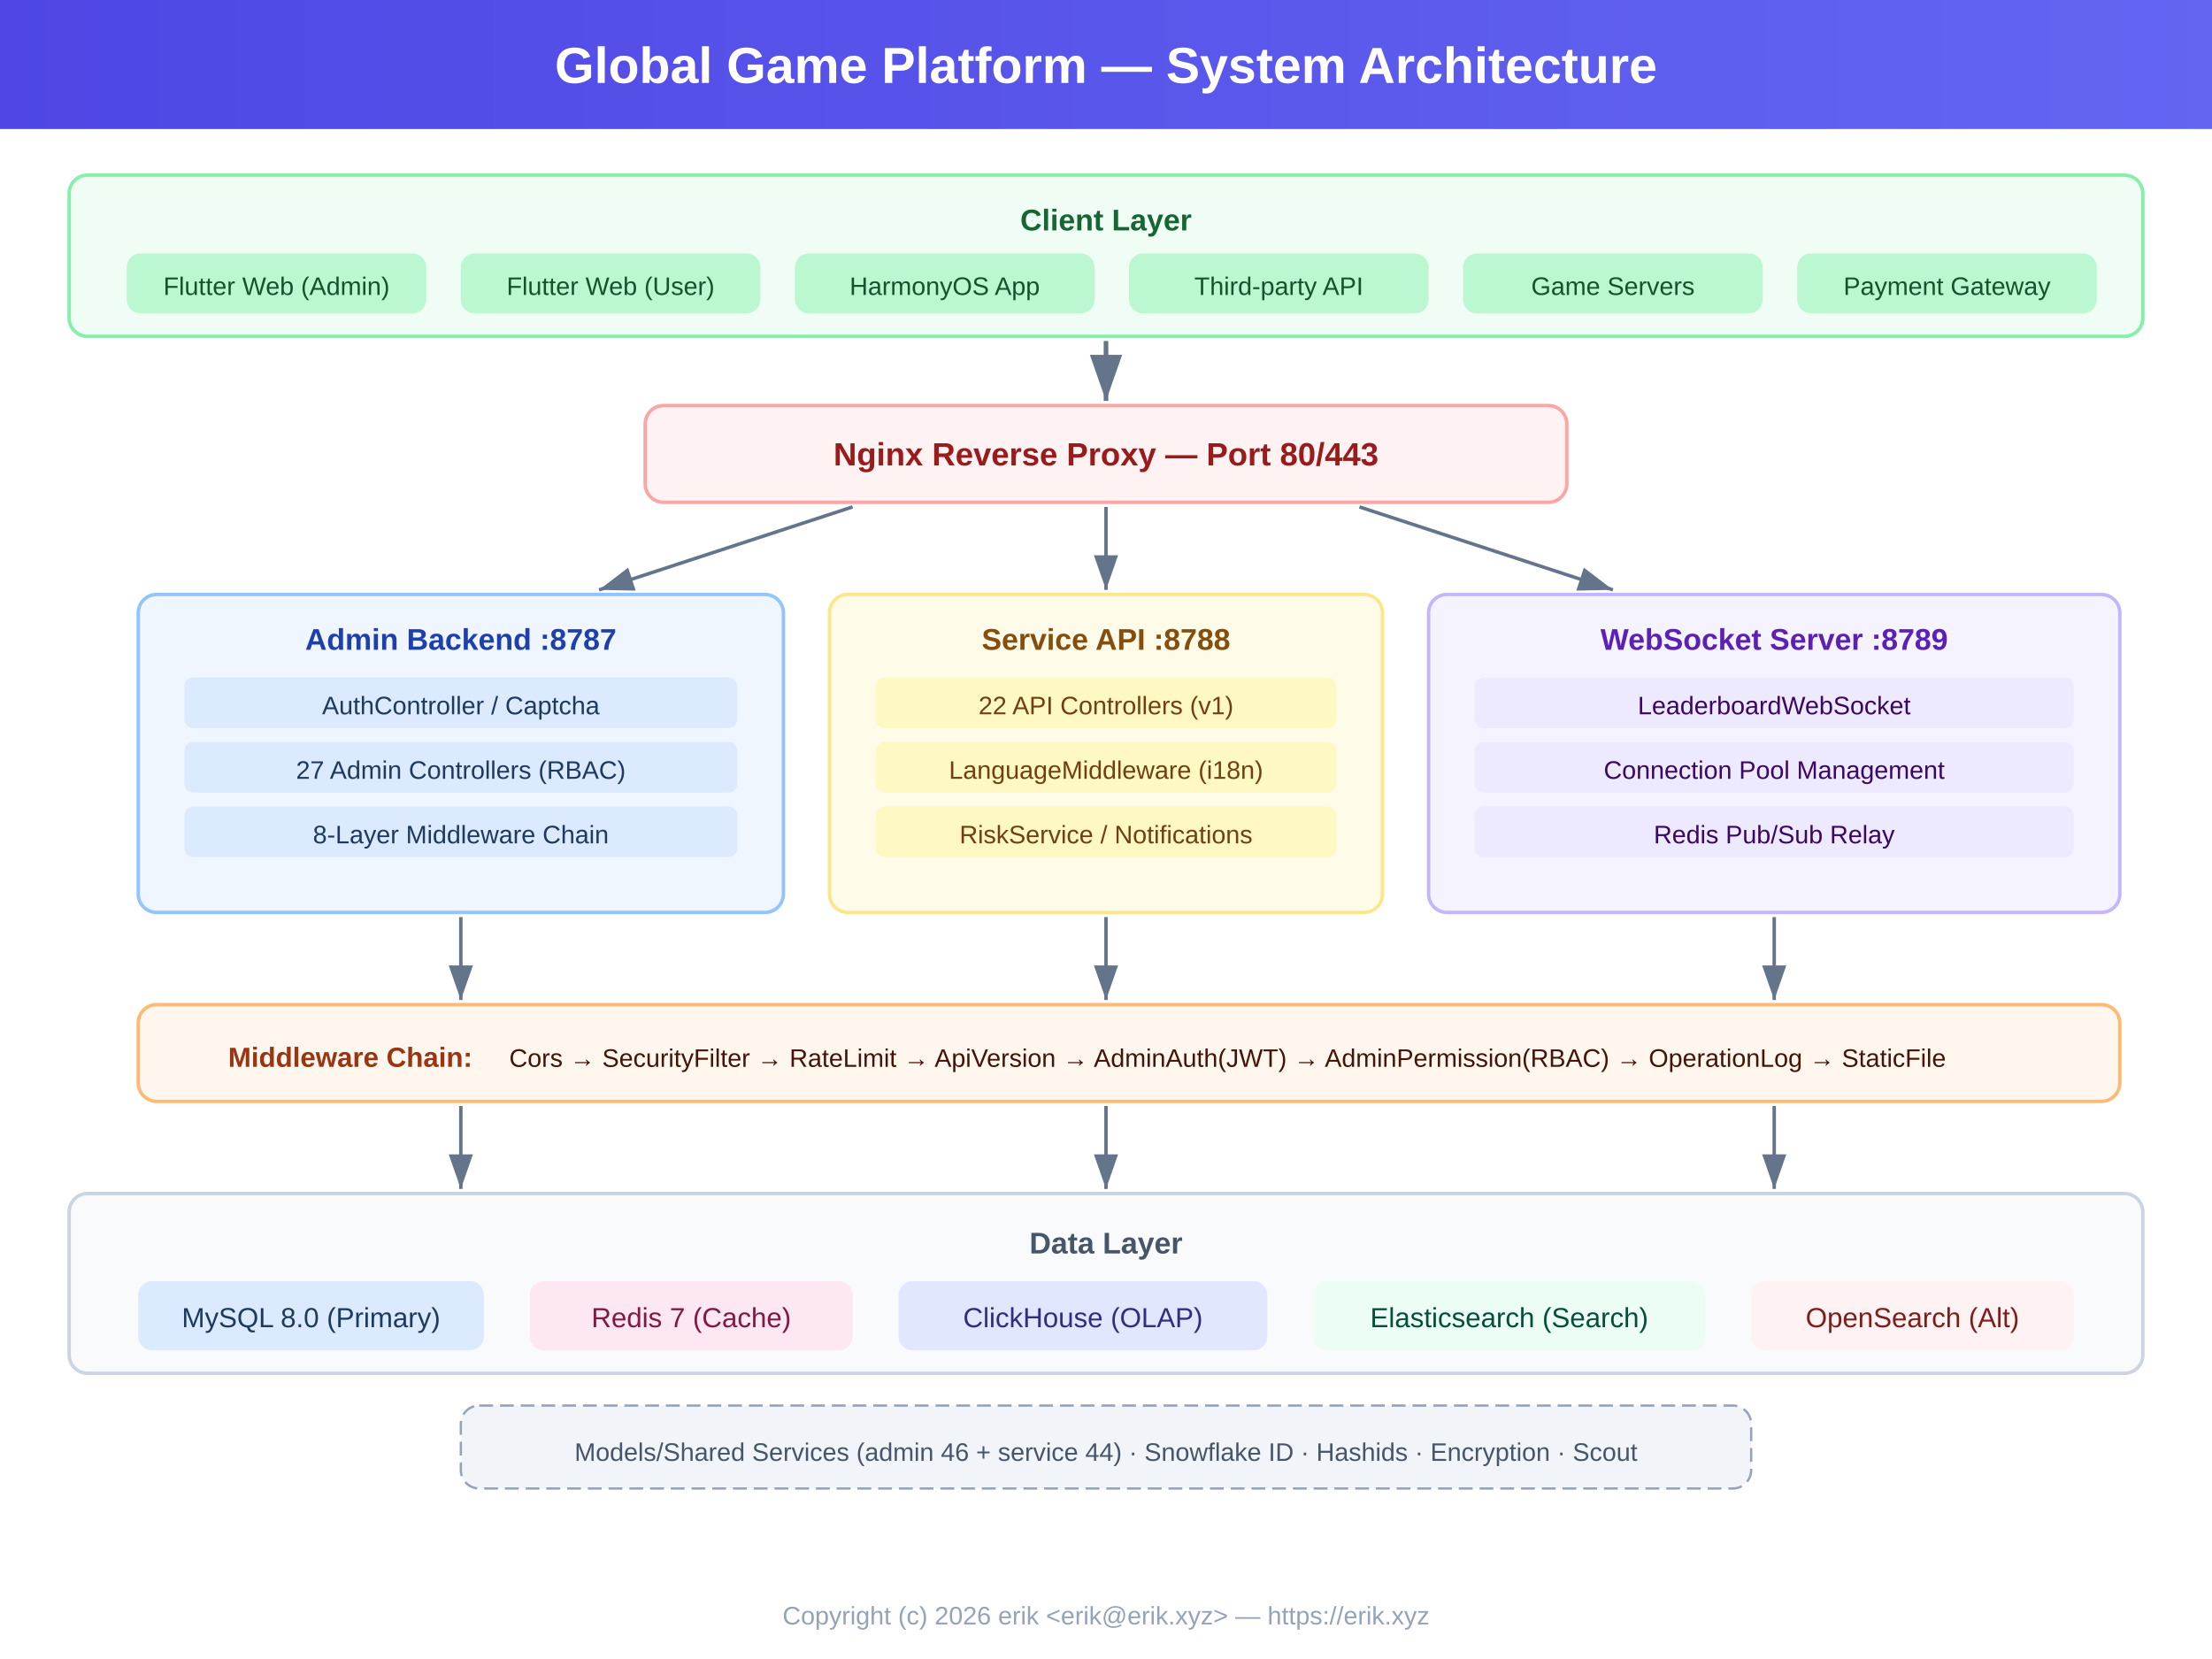
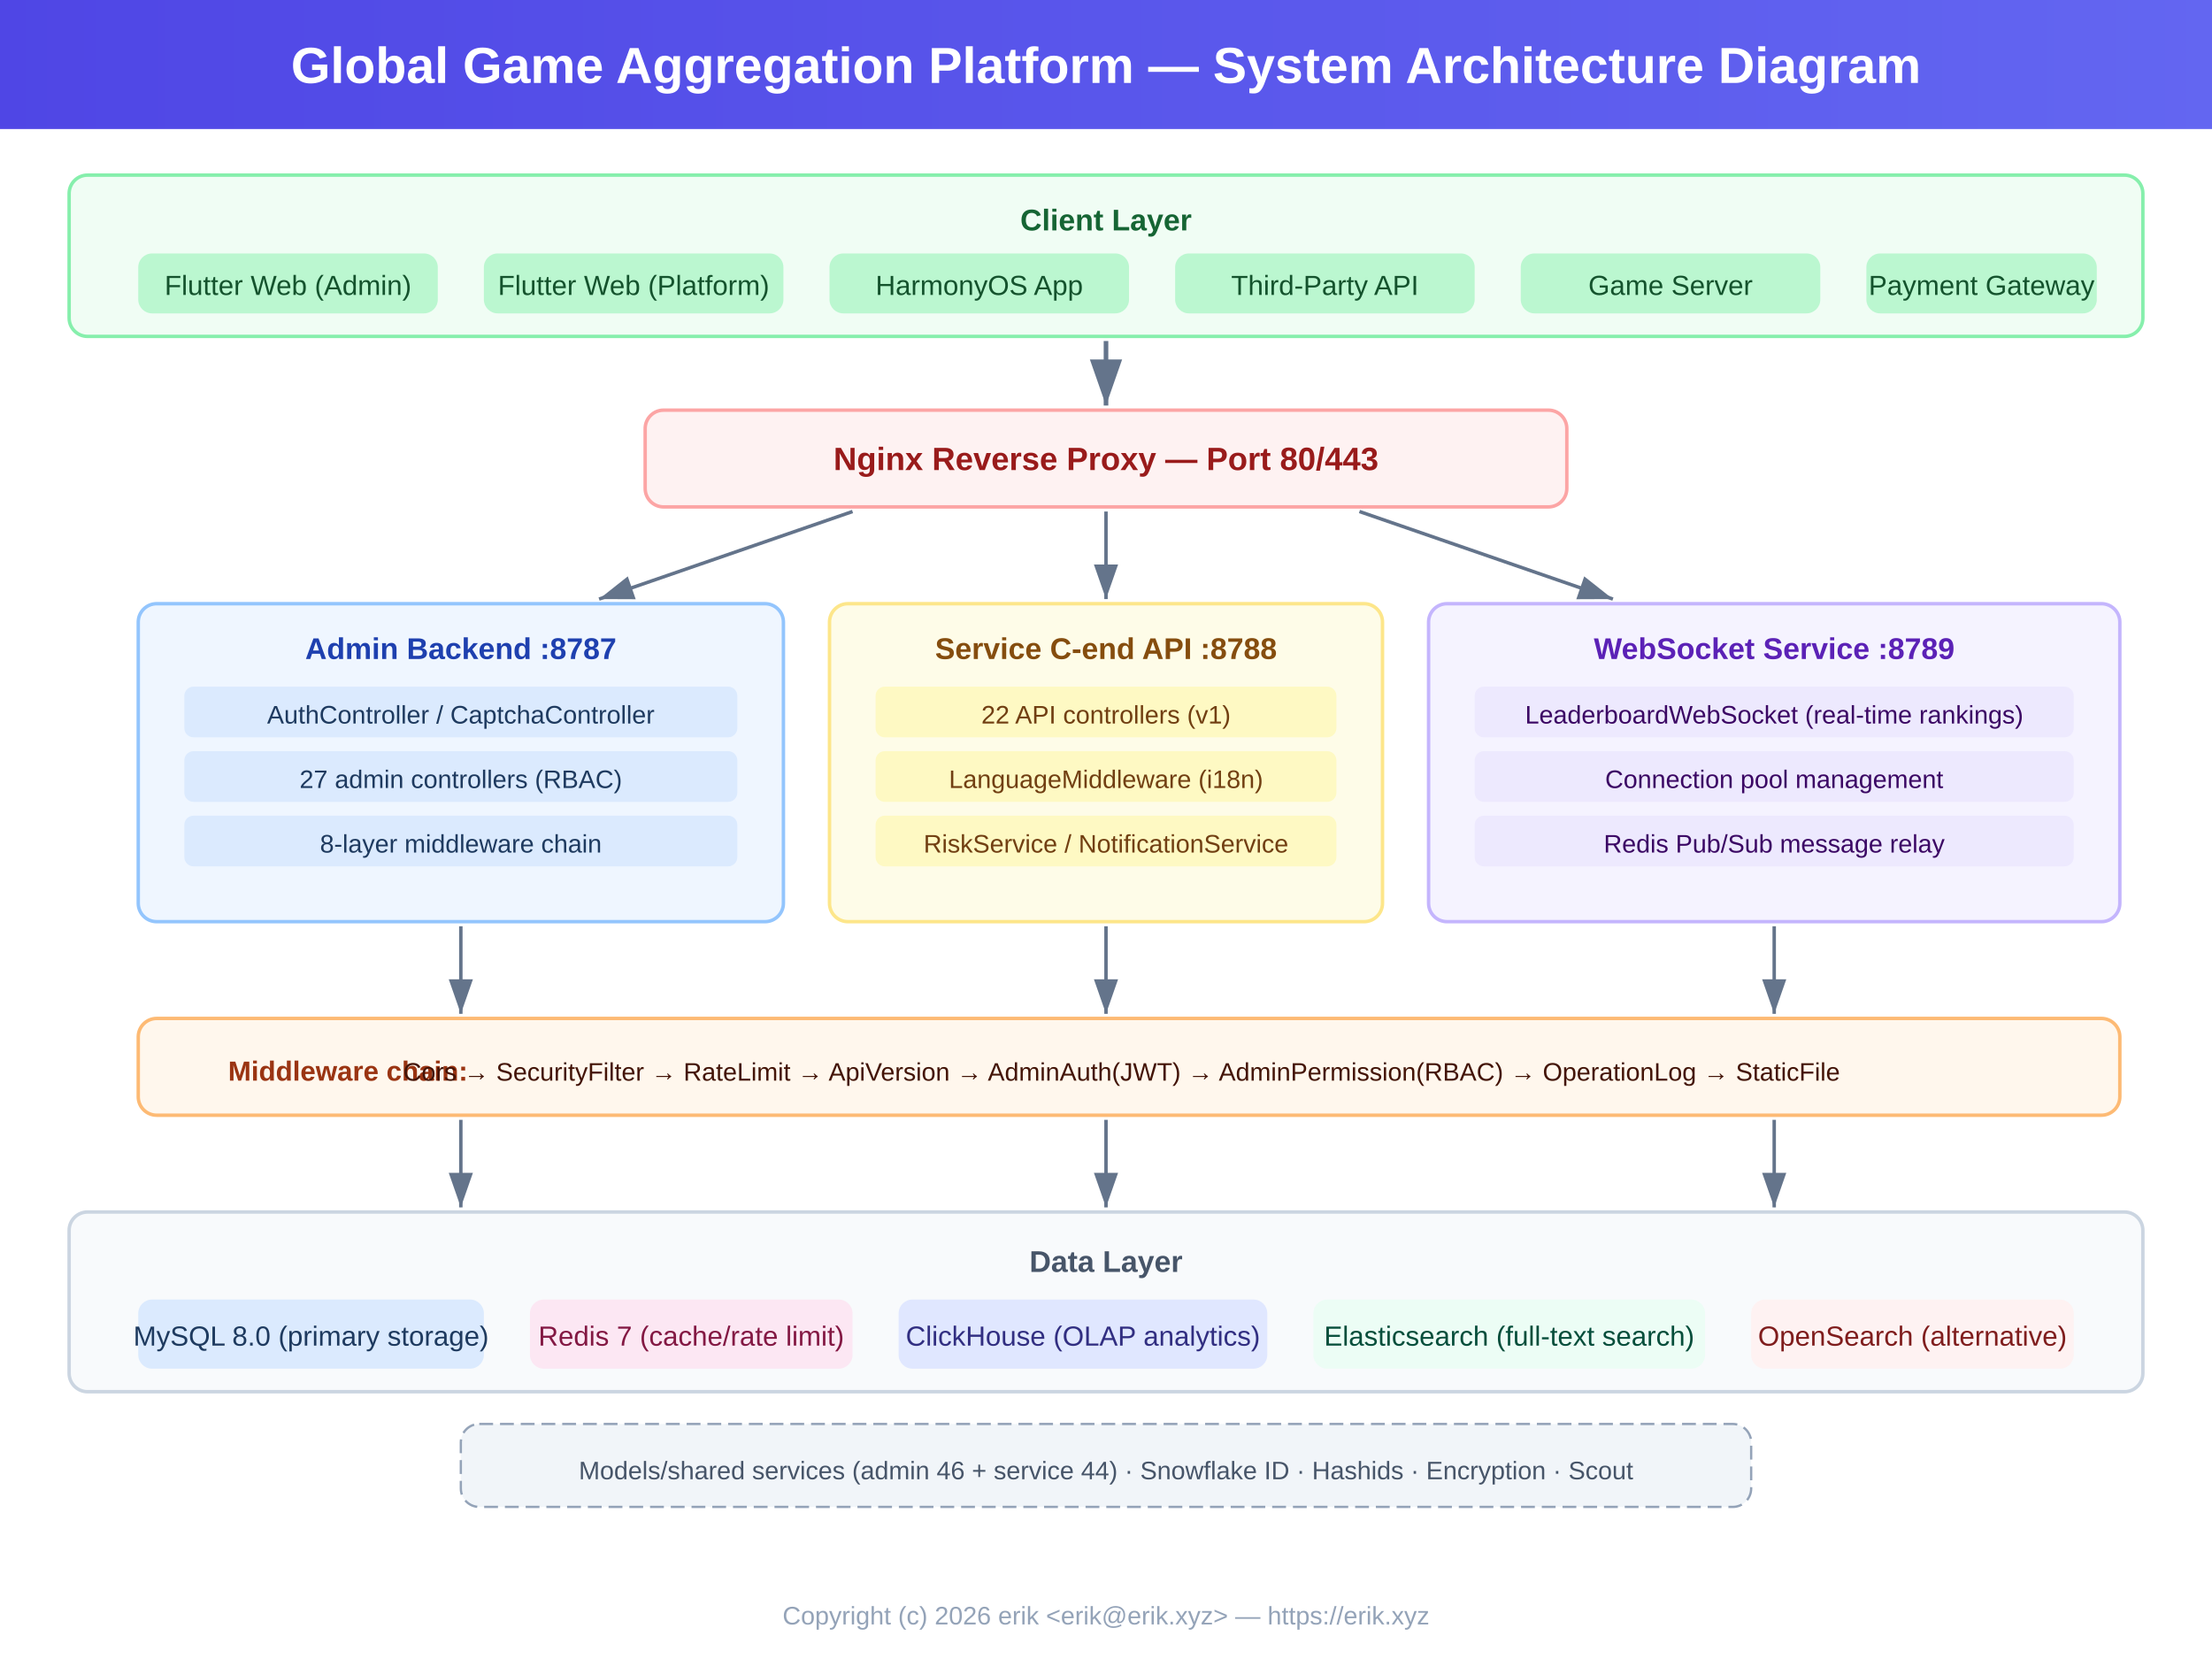
- <svg xmlns="http://www.w3.org/2000/svg" viewBox="0 0 960 720" font-family="Arial, sans-serif">
+ <svg xmlns="http://www.w3.org/2000/svg" viewBox="0 0 960 720" font-family="Arial, 'Noto Sans SC', 'Noto Sans', sans-serif">
  <defs>
    <marker id="arrow" markerWidth="10" markerHeight="7" refX="10" refY="3.5" orient="auto">
      <polygon points="0 0, 10 3.5, 0 7" fill="#64748b" />
    </marker>
    <linearGradient id="hdr" x1="0" y1="0" x2="1" y2="0">
      <stop offset="0%" stop-color="#4f46e5" />
      <stop offset="100%" stop-color="#6366f1" />
    </linearGradient>
  </defs>
  <rect width="960" height="720" fill="#ffffff" />
  <rect x="0" y="0" width="960" height="56" fill="url(#hdr)" />
-   <text x="480" y="36" text-anchor="middle" fill="#fff" font-size="22" font-weight="bold">Global Game Platform — System Architecture</text>
+   <text x="480" y="36" text-anchor="middle" fill="#fff" font-size="22" font-weight="bold">Global Game Aggregation Platform — System Architecture Diagram</text>
  <rect x="30" y="76" width="900" height="70" rx="8" fill="#f0fdf4" stroke="#86efac" stroke-width="1.5" />
  <text x="480" y="100" text-anchor="middle" fill="#166534" font-size="13" font-weight="bold">Client Layer</text>
-   <rect x="55" y="110" width="130" height="26" rx="6" fill="#bbf7d0" />
-   <text x="120" y="128" text-anchor="middle" fill="#14532d" font-size="11">Flutter Web (Admin)</text>
-   <rect x="200" y="110" width="130" height="26" rx="6" fill="#bbf7d0" />
-   <text x="265" y="128" text-anchor="middle" fill="#14532d" font-size="11">Flutter Web (User)</text>
-   <rect x="345" y="110" width="130" height="26" rx="6" fill="#bbf7d0" />
-   <text x="410" y="128" text-anchor="middle" fill="#14532d" font-size="11">HarmonyOS App</text>
-   <rect x="490" y="110" width="130" height="26" rx="6" fill="#bbf7d0" />
-   <text x="555" y="128" text-anchor="middle" fill="#14532d" font-size="11">Third-party API</text>
-   <rect x="635" y="110" width="130" height="26" rx="6" fill="#bbf7d0" />
-   <text x="700" y="128" text-anchor="middle" fill="#14532d" font-size="11">Game Servers</text>
-   <rect x="780" y="110" width="130" height="26" rx="6" fill="#bbf7d0" />
-   <text x="845" y="128" text-anchor="middle" fill="#14532d" font-size="11">Payment Gateway</text>
-   <line x1="480" y1="148" x2="480" y2="174" stroke="#64748b" stroke-width="2" marker-end="url(#arrow)" />
-   <rect x="280" y="176" width="400" height="42" rx="8" fill="#fef2f2" stroke="#fca5a5" stroke-width="1.5" />
-   <text x="480" y="202" text-anchor="middle" fill="#991b1b" font-size="14" font-weight="bold">Nginx Reverse Proxy — Port 80/443</text>
-   <line x1="370" y1="220" x2="260" y2="256" stroke="#64748b" stroke-width="1.5" marker-end="url(#arrow)" />
-   <line x1="480" y1="220" x2="480" y2="256" stroke="#64748b" stroke-width="1.5" marker-end="url(#arrow)" />
-   <line x1="590" y1="220" x2="700" y2="256" stroke="#64748b" stroke-width="1.5" marker-end="url(#arrow)" />
-   <rect x="60" y="258" width="280" height="138" rx="8" fill="#eff6ff" stroke="#93c5fd" stroke-width="1.5" />
-   <text x="200" y="282" text-anchor="middle" fill="#1e40af" font-size="13" font-weight="bold">Admin Backend :8787</text>
-   <rect x="80" y="294" width="240" height="22" rx="4" fill="#dbeafe" />
-   <text x="200" y="310" text-anchor="middle" fill="#1e3a5f" font-size="11">AuthController / Captcha</text>
-   <rect x="80" y="322" width="240" height="22" rx="4" fill="#dbeafe" />
-   <text x="200" y="338" text-anchor="middle" fill="#1e3a5f" font-size="11">27 Admin Controllers (RBAC)</text>
-   <rect x="80" y="350" width="240" height="22" rx="4" fill="#dbeafe" />
-   <text x="200" y="366" text-anchor="middle" fill="#1e3a5f" font-size="11">8-Layer Middleware Chain</text>
-   <rect x="360" y="258" width="240" height="138" rx="8" fill="#fefce8" stroke="#fde68a" stroke-width="1.5" />
-   <text x="480" y="282" text-anchor="middle" fill="#854d0e" font-size="13" font-weight="bold">Service API :8788</text>
-   <rect x="380" y="294" width="200" height="22" rx="4" fill="#fef9c3" />
-   <text x="480" y="310" text-anchor="middle" fill="#713f12" font-size="11">22 API Controllers (v1)</text>
-   <rect x="380" y="322" width="200" height="22" rx="4" fill="#fef9c3" />
-   <text x="480" y="338" text-anchor="middle" fill="#713f12" font-size="11">LanguageMiddleware (i18n)</text>
-   <rect x="380" y="350" width="200" height="22" rx="4" fill="#fef9c3" />
-   <text x="480" y="366" text-anchor="middle" fill="#713f12" font-size="11">RiskService / Notifications</text>
-   <rect x="620" y="258" width="300" height="138" rx="8" fill="#f5f3ff" stroke="#c4b5fd" stroke-width="1.5" />
-   <text x="770" y="282" text-anchor="middle" fill="#5b21b6" font-size="13" font-weight="bold">WebSocket Server :8789</text>
-   <rect x="640" y="294" width="260" height="22" rx="4" fill="#ede9fe" />
-   <text x="770" y="310" text-anchor="middle" fill="#3b0764" font-size="11">LeaderboardWebSocket</text>
-   <rect x="640" y="322" width="260" height="22" rx="4" fill="#ede9fe" />
-   <text x="770" y="338" text-anchor="middle" fill="#3b0764" font-size="11">Connection Pool Management</text>
-   <rect x="640" y="350" width="260" height="22" rx="4" fill="#ede9fe" />
-   <text x="770" y="366" text-anchor="middle" fill="#3b0764" font-size="11">Redis Pub/Sub Relay</text>
-   <line x1="200" y1="398" x2="200" y2="434" stroke="#64748b" stroke-width="1.5" marker-end="url(#arrow)" />
-   <line x1="480" y1="398" x2="480" y2="434" stroke="#64748b" stroke-width="1.5" marker-end="url(#arrow)" />
-   <line x1="770" y1="398" x2="770" y2="434" stroke="#64748b" stroke-width="1.5" marker-end="url(#arrow)" />
-   <rect x="60" y="436" width="860" height="42" rx="8" fill="#fff7ed" stroke="#fdba74" stroke-width="1.5" />
-   <text x="99" y="463" fill="#9a3412" font-size="12" font-weight="bold">Middleware Chain:</text>
-   <text x="221" y="463" fill="#431407" font-size="11">Cors → SecurityFilter → RateLimit → ApiVersion → AdminAuth(JWT) → AdminPermission(RBAC) → OperationLog → StaticFile</text>
-   <line x1="200" y1="480" x2="200" y2="516" stroke="#64748b" stroke-width="1.5" marker-end="url(#arrow)" />
-   <line x1="480" y1="480" x2="480" y2="516" stroke="#64748b" stroke-width="1.5" marker-end="url(#arrow)" />
-   <line x1="770" y1="480" x2="770" y2="516" stroke="#64748b" stroke-width="1.5" marker-end="url(#arrow)" />
-   <rect x="30" y="518" width="900" height="78" rx="8" fill="#f8fafc" stroke="#cbd5e1" stroke-width="1.5" />
-   <text x="480" y="544" text-anchor="middle" fill="#475569" font-size="13" font-weight="bold">Data Layer</text>
-   <rect x="60" y="556" width="150" height="30" rx="6" fill="#dbeafe" />
-   <text x="135" y="576" text-anchor="middle" fill="#1e3a5f" font-size="12">MySQL 8.0 (Primary)</text>
-   <rect x="230" y="556" width="140" height="30" rx="6" fill="#fce7f3" />
-   <text x="300" y="576" text-anchor="middle" fill="#831843" font-size="12">Redis 7 (Cache)</text>
-   <rect x="390" y="556" width="160" height="30" rx="6" fill="#e0e7ff" />
-   <text x="470" y="576" text-anchor="middle" fill="#312e81" font-size="12">ClickHouse (OLAP)</text>
-   <rect x="570" y="556" width="170" height="30" rx="6" fill="#ecfdf5" />
-   <text x="655" y="576" text-anchor="middle" fill="#064e3b" font-size="12">Elasticsearch (Search)</text>
-   <rect x="760" y="556" width="140" height="30" rx="6" fill="#fef2f2" />
-   <text x="830" y="576" text-anchor="middle" fill="#7f1d1d" font-size="12">OpenSearch (Alt)</text>
-   <rect x="200" y="610" width="560" height="36" rx="8" fill="#f1f5f9" stroke="#94a3b8" stroke-width="1" stroke-dasharray="6,3" />
-   <text x="480" y="634" text-anchor="middle" fill="#475569" font-size="11">Models/Shared Services (admin 46 + service 44) · Snowflake ID · Hashids · Encryption · Scout</text>
+   <rect x="60" y="110" width="130" height="26" rx="6" fill="#bbf7d0" />
+   <text x="125" y="128" text-anchor="middle" fill="#14532d" font-size="12">Flutter Web (Admin)</text>
+   <rect x="210" y="110" width="130" height="26" rx="6" fill="#bbf7d0" />
+   <text x="275" y="128" text-anchor="middle" fill="#14532d" font-size="12">Flutter Web (Platform)</text>
+   <rect x="360" y="110" width="130" height="26" rx="6" fill="#bbf7d0" />
+   <text x="425" y="128" text-anchor="middle" fill="#14532d" font-size="12">HarmonyOS App</text>
+   <rect x="510" y="110" width="130" height="26" rx="6" fill="#bbf7d0" />
+   <text x="575" y="128" text-anchor="middle" fill="#14532d" font-size="12">Third-Party API</text>
+   <rect x="660" y="110" width="130" height="26" rx="6" fill="#bbf7d0" />
+   <text x="725" y="128" text-anchor="middle" fill="#14532d" font-size="12">Game Server</text>
+   <rect x="810" y="110" width="100" height="26" rx="6" fill="#bbf7d0" />
+   <text x="860" y="128" text-anchor="middle" fill="#14532d" font-size="12">Payment Gateway</text>
+   <line x1="480" y1="148" x2="480" y2="176" stroke="#64748b" stroke-width="2" marker-end="url(#arrow)" />
+   <rect x="280" y="178" width="400" height="42" rx="8" fill="#fef2f2" stroke="#fca5a5" stroke-width="1.5" />
+   <text x="480" y="204" text-anchor="middle" fill="#991b1b" font-size="14" font-weight="bold">Nginx Reverse Proxy — Port 80/443</text>
+   <line x1="370" y1="222" x2="260" y2="260" stroke="#64748b" stroke-width="1.5" marker-end="url(#arrow)" />
+   <line x1="480" y1="222" x2="480" y2="260" stroke="#64748b" stroke-width="1.5" marker-end="url(#arrow)" />
+   <line x1="590" y1="222" x2="700" y2="260" stroke="#64748b" stroke-width="1.5" marker-end="url(#arrow)" />
+   <rect x="60" y="262" width="280" height="138" rx="8" fill="#eff6ff" stroke="#93c5fd" stroke-width="1.5" />
+   <text x="200" y="286" text-anchor="middle" fill="#1e40af" font-size="13" font-weight="bold">Admin Backend :8787</text>
+   <rect x="80" y="298" width="240" height="22" rx="4" fill="#dbeafe" />
+   <text x="200" y="314" text-anchor="middle" fill="#1e3a5f" font-size="11">AuthController / CaptchaController</text>
+   <rect x="80" y="326" width="240" height="22" rx="4" fill="#dbeafe" />
+   <text x="200" y="342" text-anchor="middle" fill="#1e3a5f" font-size="11">27 admin controllers (RBAC)</text>
+   <rect x="80" y="354" width="240" height="22" rx="4" fill="#dbeafe" />
+   <text x="200" y="370" text-anchor="middle" fill="#1e3a5f" font-size="11">8-layer middleware chain</text>
+   <rect x="360" y="262" width="240" height="138" rx="8" fill="#fefce8" stroke="#fde68a" stroke-width="1.5" />
+   <text x="480" y="286" text-anchor="middle" fill="#854d0e" font-size="13" font-weight="bold">Service C-end API :8788</text>
+   <rect x="380" y="298" width="200" height="22" rx="4" fill="#fef9c3" />
+   <text x="480" y="314" text-anchor="middle" fill="#713f12" font-size="11">22 API controllers (v1)</text>
+   <rect x="380" y="326" width="200" height="22" rx="4" fill="#fef9c3" />
+   <text x="480" y="342" text-anchor="middle" fill="#713f12" font-size="11">LanguageMiddleware (i18n)</text>
+   <rect x="380" y="354" width="200" height="22" rx="4" fill="#fef9c3" />
+   <text x="480" y="370" text-anchor="middle" fill="#713f12" font-size="11">RiskService / NotificationService</text>
+   <rect x="620" y="262" width="300" height="138" rx="8" fill="#f5f3ff" stroke="#c4b5fd" stroke-width="1.5" />
+   <text x="770" y="286" text-anchor="middle" fill="#5b21b6" font-size="13" font-weight="bold">WebSocket Service :8789</text>
+   <rect x="640" y="298" width="260" height="22" rx="4" fill="#ede9fe" />
+   <text x="770" y="314" text-anchor="middle" fill="#3b0764" font-size="11">LeaderboardWebSocket (real-time rankings)</text>
+   <rect x="640" y="326" width="260" height="22" rx="4" fill="#ede9fe" />
+   <text x="770" y="342" text-anchor="middle" fill="#3b0764" font-size="11">Connection pool management</text>
+   <rect x="640" y="354" width="260" height="22" rx="4" fill="#ede9fe" />
+   <text x="770" y="370" text-anchor="middle" fill="#3b0764" font-size="11">Redis Pub/Sub message relay</text>
+   <line x1="200" y1="402" x2="200" y2="440" stroke="#64748b" stroke-width="1.5" marker-end="url(#arrow)" />
+   <line x1="480" y1="402" x2="480" y2="440" stroke="#64748b" stroke-width="1.5" marker-end="url(#arrow)" />
+   <line x1="770" y1="402" x2="770" y2="440" stroke="#64748b" stroke-width="1.5" marker-end="url(#arrow)" />
+   <rect x="60" y="442" width="860" height="42" rx="8" fill="#fff7ed" stroke="#fdba74" stroke-width="1.5" />
+   <text x="99" y="469" fill="#9a3412" font-size="12" font-weight="bold">Middleware chain:</text>
+   <text x="175" y="469" fill="#431407" font-size="11">Cors → SecurityFilter → RateLimit → ApiVersion → AdminAuth(JWT) → AdminPermission(RBAC) → OperationLog → StaticFile</text>
+   <line x1="200" y1="486" x2="200" y2="524" stroke="#64748b" stroke-width="1.5" marker-end="url(#arrow)" />
+   <line x1="480" y1="486" x2="480" y2="524" stroke="#64748b" stroke-width="1.5" marker-end="url(#arrow)" />
+   <line x1="770" y1="486" x2="770" y2="524" stroke="#64748b" stroke-width="1.5" marker-end="url(#arrow)" />
+   <rect x="30" y="526" width="900" height="78" rx="8" fill="#f8fafc" stroke="#cbd5e1" stroke-width="1.5" />
+   <text x="480" y="552" text-anchor="middle" fill="#475569" font-size="13" font-weight="bold">Data Layer</text>
+   <rect x="60" y="564" width="150" height="30" rx="6" fill="#dbeafe" />
+   <text x="135" y="584" text-anchor="middle" fill="#1e3a5f" font-size="12">MySQL 8.0 (primary storage)</text>
+   <rect x="230" y="564" width="140" height="30" rx="6" fill="#fce7f3" />
+   <text x="300" y="584" text-anchor="middle" fill="#831843" font-size="12">Redis 7 (cache/rate limit)</text>
+   <rect x="390" y="564" width="160" height="30" rx="6" fill="#e0e7ff" />
+   <text x="470" y="584" text-anchor="middle" fill="#312e81" font-size="12">ClickHouse (OLAP analytics)</text>
+   <rect x="570" y="564" width="170" height="30" rx="6" fill="#ecfdf5" />
+   <text x="655" y="584" text-anchor="middle" fill="#064e3b" font-size="12">Elasticsearch (full-text search)</text>
+   <rect x="760" y="564" width="140" height="30" rx="6" fill="#fef2f2" />
+   <text x="830" y="584" text-anchor="middle" fill="#7f1d1d" font-size="12">OpenSearch (alternative)</text>
+   <rect x="200" y="618" width="560" height="36" rx="8" fill="#f1f5f9" stroke="#94a3b8" stroke-width="1" stroke-dasharray="6,3" />
+   <text x="480" y="642" text-anchor="middle" fill="#475569" font-size="11">Models/shared services (admin 46 + service 44) · Snowflake ID · Hashids · Encryption · Scout</text>
  <text x="480" y="705" text-anchor="middle" fill="#94a3b8" font-size="11">Copyright (c) 2026 erik &lt;erik@erik.xyz&gt; — https://erik.xyz</text>
</svg>
